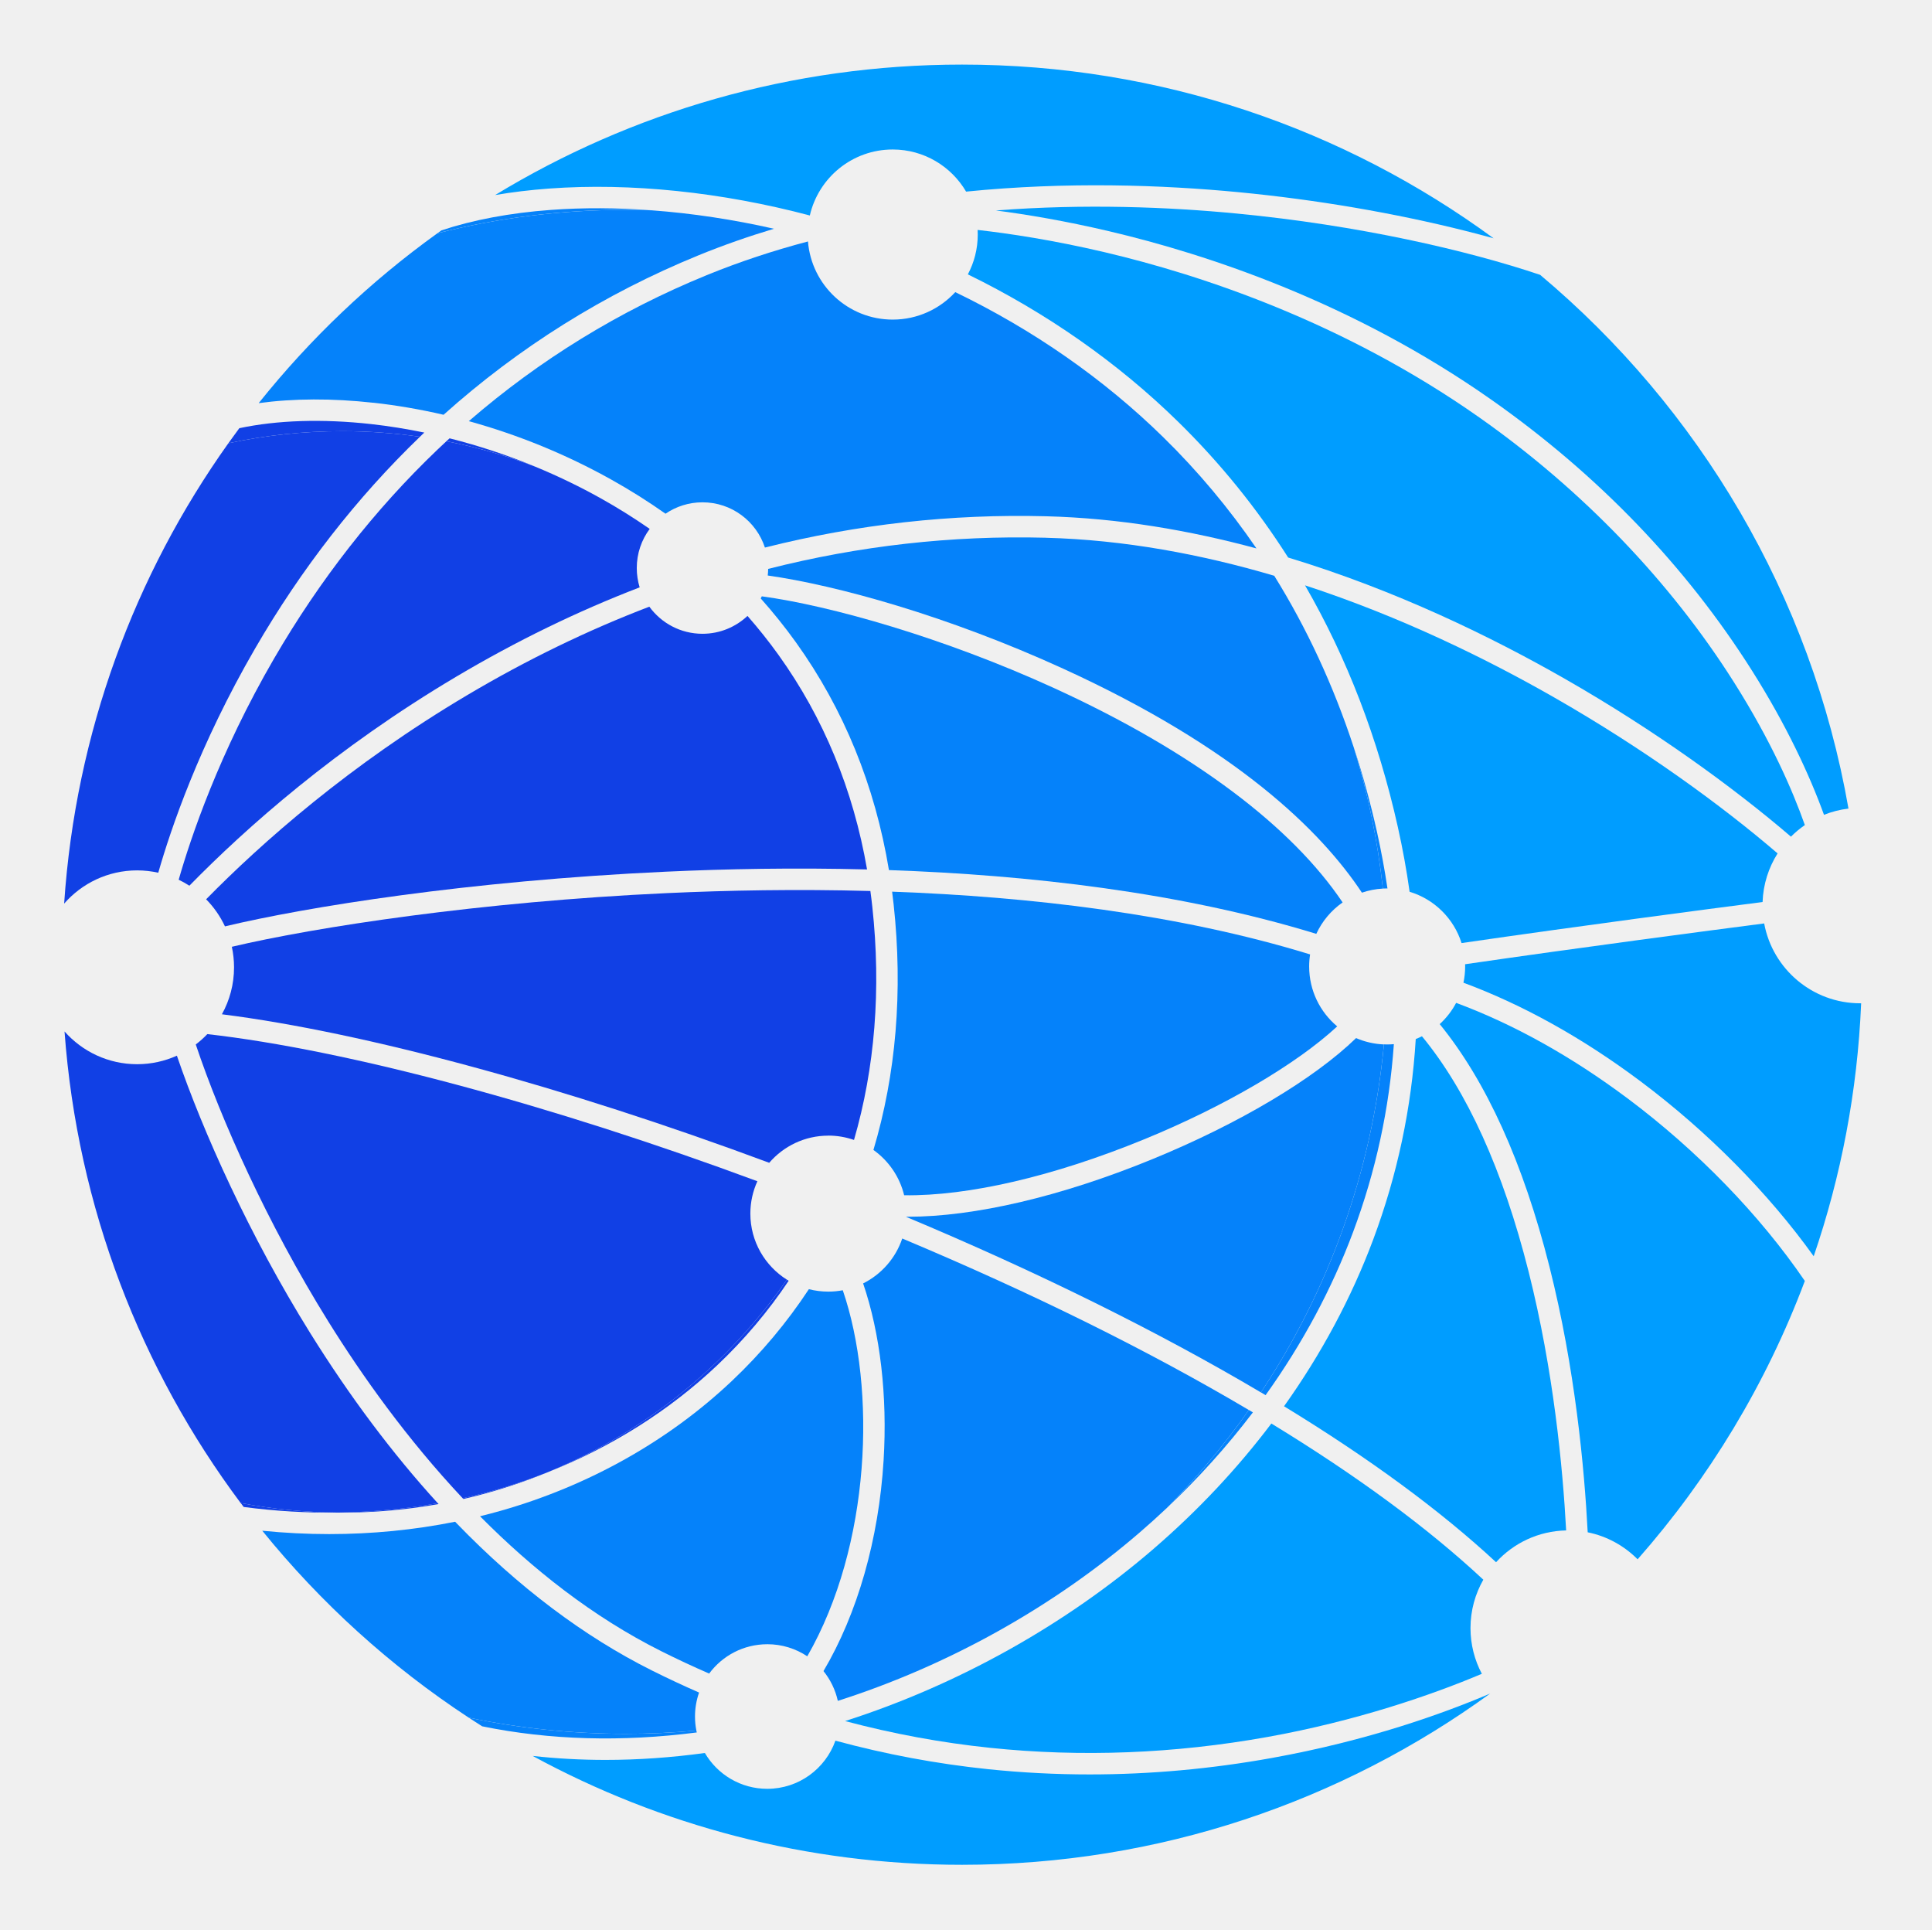
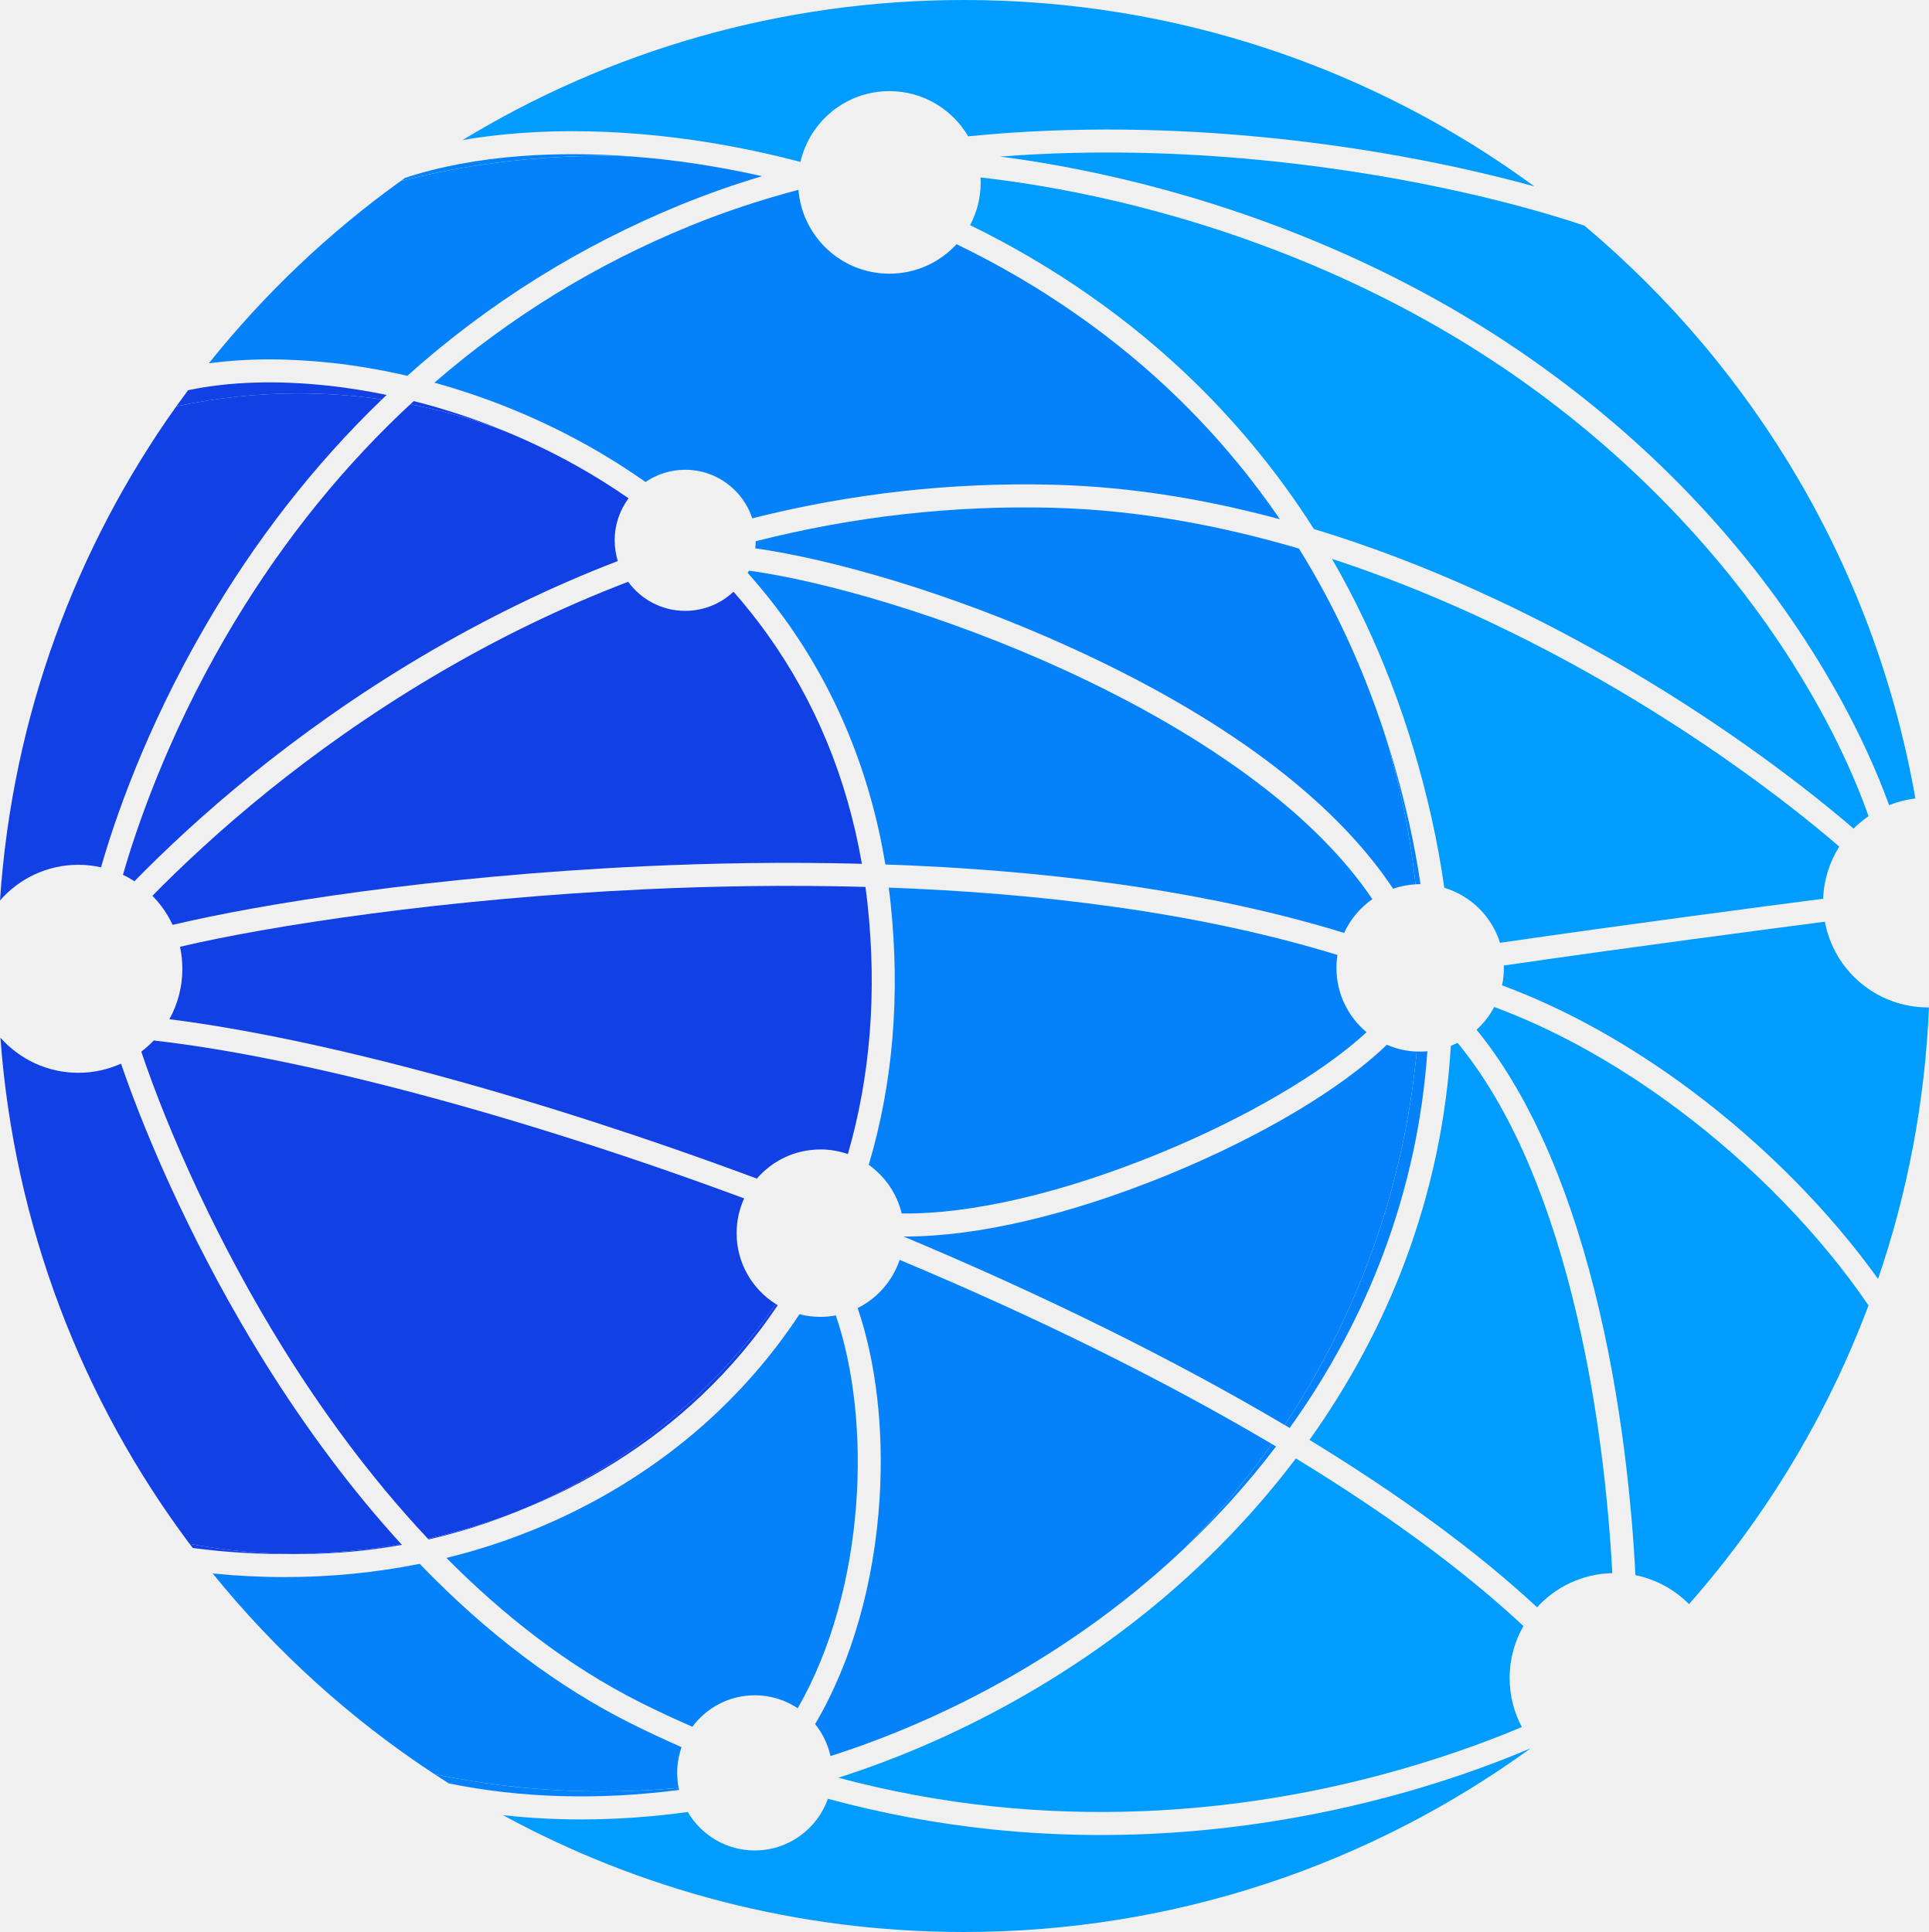
- <svg xmlns="http://www.w3.org/2000/svg" id="a" data-name="Layer 1" width="849.11" height="847.82" viewBox="0 0 849.11 847.82">
-   <path d="M573.55,257.2c18.46,31.92,32.12,67.39,40.79,106.18,2.14,9.55,3.86,19.04,5.18,28.49,10.85,3.26,19.44,11.75,22.83,22.54,51.69-7.51,108.22-14.93,132.3-18.04.28-7.84,2.66-15.14,6.6-21.36-24.68-21.18-58.76-45.98-98.15-68.51-29.3-16.76-67.11-35.41-109.56-49.29Z" fill="#009dff" />
-   <path d="M286.47,92.41c-15.26-1.13-30.18-1.21-44.37-.17-18.05,1.32-34.39,4.43-48.08,8.99-.6.42-1.2.84-1.79,1.26,26.44-6.71,54.14-10.29,82.67-10.29,3.87,0,7.73.07,11.57.2Z" fill="#0582fa" />
-   <path d="M306.23,761.28c-.06-.27-.12-.55-.18-.82-10.26.95-20.64,1.43-31.15,1.43-23.61,0-46.65-2.45-68.88-7.1,1.95,1.28,3.92,2.55,5.9,3.8,29.56,6.04,61.37,6.95,94.31,2.69Z" fill="#0582fa" />
-   <path d="M437.74,92.49c13.19,1.71,30.17,4.52,49.8,9.14,42.95,10.1,106.97,31.16,168.03,74.1,46.88,32.97,85.42,73.05,114.54,119.14,14.86,23.52,25.12,45.47,31.53,63.18,3.4-1.36,7-2.29,10.76-2.74-16.37-93.62-65.66-175.92-135.5-234.53-32.14-10.82-79.92-21.82-133.38-26.95-29.92-2.87-66.65-4.37-105.79-1.35Z" fill="#009dff" />
-   <path d="M355.92,94.68c3.81-16.6,18.66-28.99,36.42-28.99,13.76,0,25.77,7.44,32.26,18.51,44.41-4.46,86.33-2.95,119.84.26,33.98,3.26,68.51,9.15,99.84,17.05,4.13,1.04,8.19,2.11,12.16,3.21-65.46-48-146.23-76.34-233.63-76.34-75.13,0-145.37,20.96-205.2,57.33,7.52-1.29,15.47-2.25,23.81-2.86,35.69-2.61,75.84,1.58,114.5,11.84Z" fill="#009dff" />
-   <path d="M512.88,662.59c13.88-13.1,26.51-27.15,37.76-41.95-.59-.35-1.17-.7-1.76-1.05-10.79,15.33-22.84,29.72-36,43Z" fill="#0582fa" />
-   <path d="M624.94,455.37c-.89.44-1.8.85-2.72,1.21-1.83,30.18-8.06,59.61-18.68,88.06-9.58,25.64-22.8,50.29-39.21,73.31,37.61,22.96,68.81,45.91,93.19,68.53,7.66-8.39,18.6-13.72,30.8-13.97-1.49-27.7-5.55-70.36-16.5-113.71-11.27-44.62-27.02-79.34-46.86-103.42Z" fill="#009dff" />
-   <path d="M609.65,390.41s.09,0,.14,0c-1.23-8.28-2.77-16.61-4.64-24.98-2.85-12.72-6.24-25.08-10.18-37.06,6.15,19.96,10.47,40.72,12.8,62.08.62-.03,1.25-.05,1.89-.05Z" fill="#0582fa" />
-   <path d="M608.24,458.94c-5.31,56.16-24.48,108.29-54.07,152.91,0,0,0,0,.01,0,.68.41,1.36.81,2.04,1.22,16.12-22.51,29.11-46.64,38.48-71.73,9.96-26.67,15.92-54.24,17.9-82.51-.97.08-1.96.13-2.95.13-.47,0-.94-.02-1.41-.04Z" fill="#0582fa" />
-   <path d="M478.94,779.73c-14.93,0-29.78-.76-44.52-2.29-22.74-2.36-45.2-6.56-67.26-12.55-4.37,12.33-16.12,21.16-29.95,21.16-11.7,0-21.91-6.32-27.42-15.74-14.8,2.02-29.4,3.04-43.69,3.04-10.85,0-21.53-.59-31.99-1.75,56.08,30.5,120.36,47.84,188.69,47.84,86.73,0,166.95-27.92,232.14-75.26-20.29,8.66-53.52,20.67-95.97,28.32-26.7,4.81-53.49,7.23-80.04,7.23Z" fill="#009dff" />
-   <path d="M715.32,482.67c-24.72-18.5-50.3-32.71-75.35-41.98-1.86,3.52-4.31,6.67-7.22,9.33,20.5,25.16,36.69,60.89,48.2,106.46,11.32,44.78,15.39,88.78,16.84,116.85,8.49,1.72,16.07,5.95,21.94,11.87,31.4-35.66,56.48-77.01,73.49-122.32-19.73-28.93-47.2-57.25-77.9-80.22Z" fill="#009dff" />
-   <path d="M817.56,440.87c-21.03,0-38.52-15.13-42.21-35.09-24.31,3.15-80.24,10.49-131.44,17.93,0,.33.02.65.02.98,0,2.45-.26,4.83-.75,7.14,25.93,9.59,52.34,24.25,77.79,43.3,29.55,22.11,56.2,49.08,76.15,76.9,12.01-35.09,19.22-72.41,20.85-111.16-.14,0-.28.01-.42.01Z" fill="#009dff" />
-   <path d="M425.36,120.56c34.57,16.89,65.93,38.81,92.48,64.82,18.41,18.04,34.53,37.95,48.3,59.61,47.38,14.36,89.54,34.96,121.65,53.32,39.69,22.7,74.17,47.79,99.33,69.34,1.87-1.88,3.92-3.58,6.11-5.09-5.38-15.24-14.81-36.9-31.08-62.65-28.05-44.4-66.78-84.67-111.99-116.47-59.74-42.01-122.43-62.66-164.5-72.57-22.85-5.39-42.27-8.28-56-9.83.04.67.06,1.35.06,2.03,0,6.32-1.58,12.28-4.35,17.5Z" fill="#009dff" />
-   <path d="M507.17,680.45c-39.04,33.67-86.39,60.01-135.75,75.83,20.92,5.58,42.21,9.52,63.75,11.76,40,4.17,80.98,2.57,121.78-4.75,39.02-7,72.43-18.51,94.32-27.78-3.18-5.99-4.99-12.83-4.99-20.09,0-7.74,2.06-14.99,5.64-21.26-24.33-22.71-55.74-45.81-93.16-68.63-14.92,19.75-32.22,38.2-51.59,54.91Z" fill="#009dff" />
-   <path d="M459.47,236.29c-41.14-1.06-81.84,3.53-121.87,13.7-.01.98-.07,1.95-.18,2.9,30.35,4.3,79.11,17.76,129.78,40.91,76.24,34.84,113.33,71.27,131.36,98.46,2.91-1,6-1.62,9.2-1.79-2.32-21.36-6.65-42.12-12.8-62.08-8.9-27.09-20.56-52.26-34.93-75.38-31.75-9.37-65.77-15.81-100.57-16.71Z" fill="#0582fa" />
-   <path d="M590.08,396.55c-11.18-16.61-27.3-32.88-48.1-48.51-21.87-16.43-48.35-31.8-78.7-45.67-48.62-22.22-98.32-36.24-128.47-40.33-.15.32-.31.63-.47.93,5.5,6.18,10.68,12.61,15.49,19.32,20.99,29.27,34.7,62.87,40.86,100.05,61.2,2.13,128.09,9.68,187.82,28.02,2.57-5.58,6.59-10.34,11.58-13.82Z" fill="#0582fa" />
-   <path d="M596.01,456.15c-18.47,17.92-51.4,37.61-89.74,53.3-40.06,16.39-78,25.22-107.27,25.22-.24,0-.47-.01-.71-.01,0,.03,0,.05,0,.08,57.43,24.04,111.11,50.59,155.87,77.12,29.59-44.62,48.76-96.75,54.07-152.91-4.33-.18-8.46-1.15-12.23-2.79Z" fill="#0582fa" />
-   <path d="M164.14,176.97c10.29,1.14,20.59,2.92,30.81,5.29,33.07-29.63,70.69-53.17,112-70.05,10.94-4.47,22.04-8.34,33.22-11.69-17.94-4.07-36.05-6.8-53.7-8.1-3.84-.13-7.7-.2-11.57-.2-28.53,0-56.22,3.57-82.67,10.29-29.48,21.18-55.91,46.33-78.54,74.64,15.22-2.08,32.33-2.17,50.44-.16Z" fill="#0582fa" />
-   <path d="M196.2,193.89c13.48,2.63,26.54,6.39,39.1,11.2-12.29-5.09-24.93-9.26-37.71-12.48-.46.43-.93.85-1.39,1.28Z" fill="#1140e5" />
-   <path d="M396.54,544.22c-2.9,8.64-9.15,15.73-17.2,19.75,7.49,21.87,10.74,49.37,9,77.75-2.13,34.68-11.47,67.31-26.42,92.6,3.03,3.75,5.22,8.2,6.3,13.08,48.28-15.41,94.6-41.16,132.78-74.09,4.05-3.49,8.01-7.07,11.87-10.71,13.15-13.29,25.2-27.67,36-43-43.67-25.86-94.97-51.31-152.33-75.37Z" fill="#0582fa" />
-   <path d="M292.49,225.74c4.63-3.16,10.22-5.01,16.25-5.01,12.81,0,23.66,8.34,27.44,19.88,40.56-10.22,81.83-14.83,123.54-13.75,31.86.82,63.06,6.17,92.49,14.13-12.01-17.57-25.67-33.89-40.96-48.87-26.19-25.66-57.2-47.22-91.41-63.75-6.83,7.42-16.62,12.07-27.5,12.07-19.62,0-35.69-15.12-37.24-34.34-15.02,3.97-29.95,8.86-44.57,14.84-38.33,15.66-73.4,37.2-104.49,64.13,21.61,5.96,42.73,14.58,62.45,25.58,8.38,4.67,16.38,9.71,24.01,15.09Z" fill="#0582fa" />
-   <path d="M240.3,647.1c28.12-11.05,53.68-27.09,74.87-47.12,11.97-11.32,22.47-23.76,31.45-37.18-.27-.16-.53-.32-.79-.48-26.05,37.57-62.66,67.25-105.53,84.78Z" fill="#1140e5" />
-   <path d="M306.05,760.45c-.39-2-.6-4.06-.6-6.17,0-3.69.64-7.23,1.79-10.53-6.98-3.05-13.9-6.29-20.77-9.72-29.85-14.93-58.71-36.67-85.77-64.64-.22-.23-.44-.47-.67-.7-17.98,3.61-36.57,5.43-55.37,5.43-9.76,0-19.58-.5-29.39-1.48,25.78,31.83,56.39,59.6,90.74,82.14,22.23,4.65,45.27,7.1,68.88,7.1,10.5,0,20.89-.49,31.15-1.43Z" fill="#0582fa" />
-   <path d="M148.58,664.66c-14.62-.11-28.92-1.55-42.79-4.19.43.58.88,1.15,1.32,1.73,13.84,1.83,27.72,2.65,41.47,2.46Z" fill="#1140e5" />
-   <path d="M337.22,722.51c6.5,0,12.55,1.96,17.58,5.31,27.95-48.67,30.48-117.48,15.6-160.85-2.06.39-4.18.6-6.35.6-2.95,0-5.82-.37-8.55-1.07-9.59,14.58-20.9,28.09-33.86,40.34-27.86,26.33-62.94,46.04-101.45,57-3.05.87-6.13,1.68-9.22,2.44,22.83,23.02,49.45,44.2,79.72,59.33,6.93,3.47,13.93,6.73,20.98,9.8,5.79-7.82,15.07-12.89,25.55-12.89Z" fill="#0582fa" />
-   <path d="M184.57,191.92c.34-.33.68-.67,1.02-.99.3-.29.6-.57.9-.85-7.78-1.6-15.58-2.86-23.39-3.73-21.46-2.38-41.29-1.72-57.92,1.81-1.63,2.19-3.23,4.4-4.82,6.62,16.15-3.47,32.91-5.31,50.1-5.31,11.58,0,22.97.85,34.11,2.45Z" fill="#1140e5" />
-   <path d="M397.37,525.23c28.14.39,65.52-8.23,105.33-24.52,35.64-14.58,67.16-33.16,85-49.69-7.54-6.29-12.33-15.75-12.33-26.33,0-1.8.14-3.57.41-5.3-58.29-17.91-123.65-25.38-183.7-27.57.24,1.86.47,3.72.67,5.6,4.15,38.28,1.04,74.69-8.88,107.9,6.64,4.72,11.53,11.74,13.5,19.9Z" fill="#0582fa" />
-   <path d="M364.05,499.01c3.95,0,7.74.68,11.28,1.91,9.17-31.58,11.99-66.14,8.05-102.47-.25-2.32-.54-4.63-.85-6.92-32.24-.89-62.73-.3-89.47.93-82.09,3.79-154.53,14.93-191.17,23.58.63,2.91.97,5.93.97,9.03,0,7.49-1.94,14.52-5.33,20.63,62.43,7.86,151.1,31.98,240.54,65.26,6.29-7.3,15.59-11.93,25.98-11.93Z" fill="#1140e5" />
-   <path d="M200.6,297.3c26.41-15.66,53.28-28.73,80.53-39.2-.82-2.68-1.27-5.54-1.27-8.49,0-6.45,2.11-12.4,5.68-17.2-6.91-4.8-14.12-9.31-21.66-13.52-9.25-5.16-18.81-9.76-28.59-13.8-12.56-4.8-25.62-8.57-39.1-11.2-1.32,1.23-2.64,2.46-3.94,3.71-27.54,26.31-51.69,57.19-71.79,91.77-24.19,41.62-36.65,78.76-41.93,97.21,1.63.77,3.19,1.65,4.7,2.62,24.93-25.46,64.26-60.4,117.37-91.9Z" fill="#1140e5" />
-   <path d="M381.07,382.06c-6.06-35.02-19.11-66.66-38.91-94.26-4.26-5.94-8.82-11.65-13.64-17.15-5.17,4.86-12.12,7.85-19.78,7.85-9.6,0-18.11-4.69-23.36-11.91-27.06,10.34-53.74,23.28-79.97,38.83-51.82,30.73-90.28,64.78-114.82,89.75,3.39,3.44,6.2,7.46,8.28,11.9,35.47-8.47,106.67-20,193.76-24.03,26.47-1.22,56.57-1.81,88.44-.98Z" fill="#1140e5" />
-   <path d="M240.3,647.1c42.87-17.52,79.48-47.21,105.53-84.78-9.64-6.07-16.05-16.8-16.05-29.03,0-5.08,1.11-9.89,3.09-14.22-90.71-33.63-180.29-57.7-241.75-64.66-1.57,1.65-3.27,3.18-5.08,4.56,11.05,32.93,31.44,78.65,58.3,121.8,14.78,23.74,34.52,51.54,59.01,77.61,4.81-1.07,9.58-2.27,14.28-3.61,7.72-2.19,15.28-4.76,22.68-7.66Z" fill="#1140e5" />
-   <path d="M60.27,382.47c3.19,0,6.3.36,9.29,1.03,5.44-19.04,17.98-56.18,42.58-98.57,20.29-34.98,44.66-66.26,72.43-93.01-11.14-1.6-22.53-2.45-34.11-2.45-17.19,0-33.94,1.84-50.1,5.31-41.16,57.82-67.14,127.19-72.17,202.29,7.81-8.94,19.28-14.6,32.08-14.6Z" fill="#1140e5" />
-   <path d="M192.4,660.55c-19.85-21.75-38.68-46.86-56.08-74.8-26.71-42.91-47.15-88.44-58.58-121.86-5.33,2.4-11.24,3.75-17.47,3.75-12.7,0-24.1-5.57-31.91-14.39,5.68,77.39,33.6,148.59,77.42,207.23,13.88,2.64,28.18,4.07,42.79,4.19,14.83-.21,29.51-1.58,43.82-4.11Z" fill="#1140e5" />
-   <path d="M398.29,534.73s0-.05,0-.08c-.07,0-.13,0-.2,0,.07.03.13.06.2.08Z" fill="#fff" />
-   <path d="M217.62,654.76c-4.71,1.34-9.47,2.54-14.28,3.61.1.11.21.22.32.33,12.63-2.89,24.87-6.79,36.64-11.61-7.39,2.9-14.96,5.47-22.68,7.66Z" fill="#1140e5" />
-   <path d="M148.58,664.66c.63,0,1.25.02,1.87.02,14.44,0,28.57-1.29,42.3-3.76-.12-.13-.23-.25-.35-.38-14.31,2.54-28.99,3.91-43.82,4.11Z" fill="#1140e5" />
+ <svg xmlns="http://www.w3.org/2000/svg" id="a" data-name="Layer 1" width="789.78" height="791.06" viewBox="0 0 789.78 791.06" version="1.1">
+   <defs id="defs36" />
+   <path d="m 545.36,228.82 c 18.46,31.92 32.12,67.39 40.79,106.18 2.14,9.55 3.86,19.04 5.18,28.49 10.85,3.26 19.44,11.75 22.83,22.54 51.69,-7.51 108.22,-14.93 132.3,-18.04 0.28,-7.84 2.66,-15.14 6.6,-21.36 -24.68,-21.18 -58.76,-45.98 -98.15,-68.51 -29.3,-16.76 -67.11,-35.41 -109.56,-49.29 z" fill="#009dff" id="path1" />
+   <path d="m 258.28,64.03 c -15.26,-1.13 -30.18,-1.21 -44.37,-0.17 -18.05,1.32 -34.39,4.43 -48.08,8.99 -0.6,0.42 -1.2,0.84 -1.79,1.26 26.44,-6.71 54.14,-10.29 82.67,-10.29 3.87,0 7.73,0.07 11.57,0.2 z" fill="#0582fa" id="path2" />
+   <path d="m 278.04,732.9 c -0.06,-0.27 -0.12,-0.55 -0.18,-0.82 -10.26,0.95 -20.64,1.43 -31.15,1.43 -23.61,0 -46.65,-2.45 -68.88,-7.1 1.95,1.28 3.92,2.55 5.9,3.8 29.56,6.04 61.37,6.95 94.31,2.69 z" fill="#0582fa" id="path3" />
+   <path d="m 409.55,64.11 c 13.19,1.71 30.17,4.52 49.8,9.14 42.95,10.1 106.97,31.16 168.03,74.1 46.88,32.97 85.42,73.05 114.54,119.14 14.86,23.52 25.12,45.47 31.53,63.18 3.4,-1.36 7,-2.29 10.76,-2.74 C 767.84,233.31 718.55,151.01 648.71,92.4 616.57,81.58 568.79,70.58 515.33,65.45 485.41,62.58 448.68,61.08 409.54,64.1 Z" fill="#009dff" id="path4" />
+   <path d="m 327.73,66.3 c 3.81,-16.6 18.66,-28.99 36.42,-28.99 13.76,0 25.77,7.44 32.26,18.51 44.41,-4.46 86.33,-2.95 119.84,0.26 33.98,3.26 68.51,9.15 99.84,17.05 4.13,1.04 8.19,2.11 12.16,3.21 C 562.79,28.34 482.02,0 394.62,0 319.49,0 249.25,20.96 189.42,57.33 c 7.52,-1.29 15.47,-2.25 23.81,-2.86 35.69,-2.61 75.84,1.58 114.5,11.84 z" fill="#009dff" id="path5" />
+   <path d="m 484.69,634.21 c 13.88,-13.1 26.51,-27.15 37.76,-41.95 -0.59,-0.35 -1.17,-0.7 -1.76,-1.05 -10.79,15.33 -22.84,29.72 -36,43 z" fill="#0582fa" id="path6" />
+   <path d="m 596.75,426.99 c -0.89,0.44 -1.8,0.85 -2.72,1.21 -1.83,30.18 -8.06,59.61 -18.68,88.06 -9.58,25.64 -22.8,50.29 -39.21,73.31 37.61,22.96 68.81,45.91 93.19,68.53 7.66,-8.39 18.6,-13.72 30.8,-13.97 -1.49,-27.7 -5.55,-70.36 -16.5,-113.71 C 632.36,485.8 616.61,451.08 596.77,427 Z" fill="#009dff" id="path7" />
+   <path d="m 581.46,362.03 c 0,0 0.09,0 0.14,0 -1.23,-8.28 -2.77,-16.61 -4.64,-24.98 -2.85,-12.72 -6.24,-25.08 -10.18,-37.06 6.15,19.96 10.47,40.72 12.8,62.08 0.62,-0.03 1.25,-0.05 1.89,-0.05 z" fill="#0582fa" id="path8" />
+   <path d="m 580.05,430.56 c -5.31,56.16 -24.48,108.29 -54.07,152.91 0,0 0,0 0.01,0 0.68,0.41 1.36,0.81 2.04,1.22 16.12,-22.51 29.11,-46.64 38.48,-71.73 9.96,-26.67 15.92,-54.24 17.9,-82.51 -0.97,0.08 -1.96,0.13 -2.95,0.13 -0.47,0 -0.94,-0.02 -1.41,-0.04 z" fill="#0582fa" id="path9" />
+   <path d="m 450.75,751.35 c -14.93,0 -29.78,-0.76 -44.52,-2.29 -22.74,-2.36 -45.2,-6.56 -67.26,-12.55 -4.37,12.33 -16.12,21.16 -29.95,21.16 -11.7,0 -21.91,-6.32 -27.42,-15.74 -14.8,2.02 -29.4,3.04 -43.69,3.04 -10.85,0 -21.53,-0.59 -31.99,-1.75 56.08,30.5 120.36,47.84 188.69,47.84 86.73,0 166.95,-27.92 232.14,-75.26 -20.29,8.66 -53.52,20.67 -95.97,28.32 -26.7,4.81 -53.49,7.23 -80.04,7.23 z" fill="#009dff" id="path10" />
+   <path d="m 687.13,454.29 c -24.72,-18.5 -50.3,-32.71 -75.35,-41.98 -1.86,3.52 -4.31,6.67 -7.22,9.33 20.5,25.16 36.69,60.89 48.2,106.46 11.32,44.78 15.39,88.78 16.84,116.85 8.49,1.72 16.07,5.95 21.94,11.87 31.4,-35.66 56.48,-77.01 73.49,-122.32 -19.73,-28.93 -47.2,-57.25 -77.9,-80.22 z" fill="#009dff" id="path11" />
+   <path d="m 789.37,412.49 c -21.03,0 -38.52,-15.13 -42.21,-35.09 -24.31,3.15 -80.24,10.49 -131.44,17.93 0,0.33 0.02,0.65 0.02,0.98 0,2.45 -0.26,4.83 -0.75,7.14 25.93,9.59 52.34,24.25 77.79,43.3 29.55,22.11 56.2,49.08 76.15,76.9 12.01,-35.09 19.22,-72.41 20.85,-111.16 -0.14,0 -0.28,0.01 -0.42,0.01 z" fill="#009dff" id="path12" />
+   <path d="m 397.17,92.18 c 34.57,16.89 65.93,38.81 92.48,64.82 18.41,18.04 34.53,37.95 48.3,59.61 47.38,14.36 89.54,34.96 121.65,53.32 39.69,22.7 74.17,47.79 99.33,69.34 1.87,-1.88 3.92,-3.58 6.11,-5.09 -5.38,-15.24 -14.81,-36.9 -31.08,-62.65 C 705.91,227.13 667.18,186.86 621.97,155.06 562.23,113.05 499.54,92.4 457.47,82.49 c -22.85,-5.39 -42.27,-8.28 -56,-9.83 0.04,0.67 0.06,1.35 0.06,2.03 0,6.32 -1.58,12.28 -4.35,17.5 z" fill="#009dff" id="path13" />
+   <path d="m 478.98,652.07 c -39.04,33.67 -86.39,60.01 -135.75,75.83 20.92,5.58 42.21,9.52 63.75,11.76 40,4.17 80.98,2.57 121.78,-4.75 39.02,-7 72.43,-18.51 94.32,-27.78 -3.18,-5.99 -4.99,-12.83 -4.99,-20.09 0,-7.74 2.06,-14.99 5.64,-21.26 -24.33,-22.71 -55.74,-45.81 -93.16,-68.63 -14.92,19.75 -32.22,38.2 -51.59,54.91 z" fill="#009dff" id="path14" />
+   <path d="m 431.28,207.91 c -41.14,-1.06 -81.84,3.53 -121.87,13.7 -0.01,0.98 -0.07,1.95 -0.18,2.9 30.35,4.3 79.11,17.76 129.78,40.91 76.24,34.84 113.33,71.27 131.36,98.46 2.91,-1 6,-1.62 9.2,-1.79 -2.32,-21.36 -6.65,-42.12 -12.8,-62.08 -8.9,-27.09 -20.56,-52.26 -34.93,-75.38 -31.75,-9.37 -65.77,-15.81 -100.57,-16.71 z" fill="#0582fa" id="path15" />
+   <path d="m 561.89,368.17 c -11.18,-16.61 -27.3,-32.88 -48.1,-48.51 -21.87,-16.43 -48.35,-31.8 -78.7,-45.67 -48.62,-22.22 -98.32,-36.24 -128.47,-40.33 -0.15,0.32 -0.31,0.63 -0.47,0.93 5.5,6.18 10.68,12.61 15.49,19.32 20.99,29.27 34.7,62.87 40.86,100.05 61.2,2.13 128.09,9.68 187.82,28.02 2.57,-5.58 6.59,-10.34 11.58,-13.82 z" fill="#0582fa" id="path16" />
+   <path d="m 567.82,427.77 c -18.47,17.92 -51.4,37.61 -89.74,53.3 -40.06,16.39 -78,25.22 -107.27,25.22 -0.24,0 -0.47,-0.01 -0.71,-0.01 0,0.03 0,0.05 0,0.08 57.43,24.04 111.11,50.59 155.87,77.12 29.59,-44.62 48.76,-96.75 54.07,-152.91 -4.33,-0.18 -8.46,-1.15 -12.23,-2.79 z" fill="#0582fa" id="path17" />
+   <path d="m 135.95,148.59 c 10.29,1.14 20.59,2.92 30.81,5.29 33.07,-29.63 70.69,-53.17 112,-70.05 10.94,-4.47 22.04,-8.34 33.22,-11.69 -17.94,-4.07 -36.05,-6.8 -53.7,-8.1 -3.84,-0.13 -7.7,-0.2 -11.57,-0.2 -28.53,0 -56.22,3.57 -82.67,10.29 -29.48,21.18 -55.91,46.33 -78.54,74.64 15.22,-2.08 32.33,-2.17 50.44,-0.16 z" fill="#0582fa" id="path18" />
+   <path d="m 168.01,165.51 c 13.48,2.63 26.54,6.39 39.1,11.2 -12.29,-5.09 -24.93,-9.26 -37.71,-12.48 -0.46,0.43 -0.93,0.85 -1.39,1.28 z" fill="#1140e5" id="path19" />
+   <path d="m 368.35,515.84 c -2.9,8.64 -9.15,15.73 -17.2,19.75 7.49,21.87 10.74,49.37 9,77.75 -2.13,34.68 -11.47,67.31 -26.42,92.6 3.03,3.75 5.22,8.2 6.3,13.08 48.28,-15.41 94.6,-41.16 132.78,-74.09 4.05,-3.49 8.01,-7.07 11.87,-10.71 13.15,-13.29 25.2,-27.67 36,-43 -43.67,-25.86 -94.97,-51.31 -152.33,-75.37 z" fill="#0582fa" id="path20" />
+   <path d="m 264.3,197.36 c 4.63,-3.16 10.22,-5.01 16.25,-5.01 12.81,0 23.66,8.34 27.44,19.88 40.56,-10.22 81.83,-14.83 123.54,-13.75 31.86,0.82 63.06,6.17 92.49,14.13 -12.01,-17.57 -25.67,-33.89 -40.96,-48.87 -26.19,-25.66 -57.2,-47.22 -91.41,-63.75 -6.83,7.42 -16.62,12.07 -27.5,12.07 -19.62,0 -35.69,-15.12 -37.24,-34.34 -15.02,3.97 -29.95,8.86 -44.57,14.84 -38.33,15.66 -73.4,37.2 -104.49,64.13 21.61,5.96 42.73,14.58 62.45,25.58 8.38,4.67 16.38,9.71 24.01,15.09 z" fill="#0582fa" id="path21" />
+   <path d="m 212.11,618.72 c 28.12,-11.05 53.68,-27.09 74.87,-47.12 11.97,-11.32 22.47,-23.76 31.45,-37.18 -0.27,-0.16 -0.53,-0.32 -0.79,-0.48 -26.05,37.57 -62.66,67.25 -105.53,84.78 z" fill="#1140e5" id="path22" />
+   <path d="m 277.86,732.07 c -0.39,-2 -0.6,-4.06 -0.6,-6.17 0,-3.69 0.64,-7.23 1.79,-10.53 -6.98,-3.05 -13.9,-6.29 -20.77,-9.72 -29.85,-14.93 -58.71,-36.67 -85.77,-64.64 -0.22,-0.23 -0.44,-0.47 -0.67,-0.7 -17.98,3.61 -36.57,5.43 -55.37,5.43 -9.76,0 -19.58,-0.5 -29.39,-1.48 25.78,31.83 56.39,59.6 90.74,82.14 22.23,4.65 45.27,7.1 68.88,7.1 10.5,0 20.89,-0.49 31.15,-1.43 z" fill="#0582fa" id="path23" />
+   <path d="m 120.39,636.28 c -14.62,-0.11 -28.92,-1.55 -42.79,-4.19 0.43,0.58 0.88,1.15 1.32,1.73 13.84,1.83 27.72,2.65 41.47,2.46 z" fill="#1140e5" id="path24" />
+   <path d="m 309.03,694.13 c 6.5,0 12.55,1.96 17.58,5.31 27.95,-48.67 30.48,-117.48 15.6,-160.85 -2.06,0.39 -4.18,0.6 -6.35,0.6 -2.95,0 -5.82,-0.37 -8.55,-1.07 -9.59,14.58 -20.9,28.09 -33.86,40.34 -27.86,26.33 -62.94,46.04 -101.45,57 -3.05,0.87 -6.13,1.68 -9.22,2.44 22.83,23.02 49.45,44.2 79.72,59.33 6.93,3.47 13.93,6.73 20.98,9.8 5.79,-7.82 15.07,-12.89 25.55,-12.89 z" fill="#0582fa" id="path25" />
+   <path d="m 156.38,163.54 c 0.34,-0.33 0.68,-0.67 1.02,-0.99 0.3,-0.29 0.6,-0.57 0.9,-0.85 -7.78,-1.6 -15.58,-2.86 -23.39,-3.73 -21.46,-2.38 -41.29,-1.72 -57.92,1.81 -1.63,2.19 -3.23,4.4 -4.82,6.62 16.15,-3.47 32.91,-5.31 50.1,-5.31 11.58,0 22.97,0.85 34.11,2.45 z" fill="#1140e5" id="path26" />
+   <path d="m 369.18,496.85 c 28.14,0.39 65.52,-8.23 105.33,-24.52 35.64,-14.58 67.16,-33.16 85,-49.69 -7.54,-6.29 -12.33,-15.75 -12.33,-26.33 0,-1.8 0.14,-3.57 0.41,-5.3 -58.29,-17.91 -123.65,-25.38 -183.7,-27.57 0.24,1.86 0.47,3.72 0.67,5.6 4.15,38.28 1.04,74.69 -8.88,107.9 6.64,4.72 11.53,11.74 13.5,19.9 z" fill="#0582fa" id="path27" />
+   <path d="m 335.86,470.63 c 3.95,0 7.74,0.68 11.28,1.91 9.17,-31.58 11.99,-66.14 8.05,-102.47 -0.25,-2.32 -0.54,-4.63 -0.85,-6.92 -32.24,-0.89 -62.73,-0.3 -89.47,0.93 -82.09,3.79 -154.53,14.93 -191.17,23.58 0.63,2.91 0.97,5.93 0.97,9.03 0,7.49 -1.94,14.52 -5.33,20.63 62.43,7.86 151.1,31.98 240.54,65.26 6.29,-7.3 15.59,-11.93 25.98,-11.93 z" fill="#1140e5" id="path28" />
+   <path d="m 172.41,268.92 c 26.41,-15.66 53.28,-28.73 80.53,-39.2 -0.82,-2.68 -1.27,-5.54 -1.27,-8.49 0,-6.45 2.11,-12.4 5.68,-17.2 -6.91,-4.8 -14.12,-9.31 -21.66,-13.52 -9.25,-5.16 -18.81,-9.76 -28.59,-13.8 -12.56,-4.8 -25.62,-8.57 -39.1,-11.2 -1.32,1.23 -2.64,2.46 -3.94,3.71 -27.54,26.31 -51.69,57.19 -71.79,91.77 -24.19,41.62 -36.65,78.76 -41.93,97.21 1.63,0.77 3.19,1.65 4.7,2.62 24.93,-25.46 64.26,-60.4 117.37,-91.9 z" fill="#1140e5" id="path29" />
+   <path d="m 352.88,353.68 c -6.06,-35.02 -19.11,-66.66 -38.91,-94.26 -4.26,-5.94 -8.82,-11.65 -13.64,-17.15 -5.17,4.86 -12.12,7.85 -19.78,7.85 -9.6,0 -18.11,-4.69 -23.36,-11.91 -27.06,10.34 -53.74,23.28 -79.97,38.83 -51.82,30.73 -90.28,64.78 -114.82,89.75 3.39,3.44 6.2,7.46 8.28,11.9 35.47,-8.47 106.67,-20 193.76,-24.03 26.47,-1.22 56.57,-1.81 88.44,-0.98 z" fill="#1140e5" id="path30" />
+   <path d="m 212.11,618.72 c 42.87,-17.52 79.48,-47.21 105.53,-84.78 -9.64,-6.07 -16.05,-16.8 -16.05,-29.03 0,-5.08 1.11,-9.89 3.09,-14.22 -90.71,-33.63 -180.29,-57.7 -241.75,-64.66 -1.57,1.65 -3.27,3.18 -5.08,4.56 11.05,32.93 31.44,78.65 58.3,121.8 14.78,23.74 34.52,51.54 59.01,77.61 4.81,-1.07 9.58,-2.27 14.28,-3.61 7.72,-2.19 15.28,-4.76 22.68,-7.66 z" fill="#1140e5" id="path31" />
+   <path d="m 32.08,354.09 c 3.19,0 6.3,0.36 9.29,1.03 5.44,-19.04 17.98,-56.18 42.58,-98.57 20.29,-34.98 44.66,-66.26 72.43,-93.01 -11.14,-1.6 -22.53,-2.45 -34.11,-2.45 -17.19,0 -33.94,1.84 -50.1,5.31 C 31.01,224.22 5.03,293.59 0,368.69 c 7.81,-8.94 19.28,-14.6 32.08,-14.6 z" fill="#1140e5" id="path32" />
+   <path d="M 164.21,632.17 C 144.36,610.42 125.53,585.31 108.13,557.37 81.42,514.46 60.98,468.93 49.55,435.51 c -5.33,2.4 -11.24,3.75 -17.47,3.75 -12.7,0 -24.1,-5.57 -31.91,-14.39 5.68,77.39 33.6,148.59 77.42,207.23 13.88,2.64 28.18,4.07 42.79,4.19 14.83,-0.21 29.51,-1.58 43.82,-4.11 z" fill="#1140e5" id="path33" />
+   <path d="m 370.1,506.35 c 0,0 0,-0.05 0,-0.08 -0.07,0 -0.13,0 -0.2,0 0.07,0.03 0.13,0.06 0.2,0.08 z" fill="#ffffff" id="path34" />
+   <path d="m 189.43,626.38 c -4.71,1.34 -9.47,2.54 -14.28,3.61 0.1,0.11 0.21,0.22 0.32,0.33 12.63,-2.89 24.87,-6.79 36.64,-11.61 -7.39,2.9 -14.96,5.47 -22.68,7.66 z" fill="#1140e5" id="path35" />
+   <path d="m 120.39,636.28 c 0.63,0 1.25,0.02 1.87,0.02 14.44,0 28.57,-1.29 42.3,-3.76 -0.12,-0.13 -0.23,-0.25 -0.35,-0.38 -14.31,2.54 -28.99,3.91 -43.82,4.11 z" fill="#1140e5" id="path36" />
</svg>
